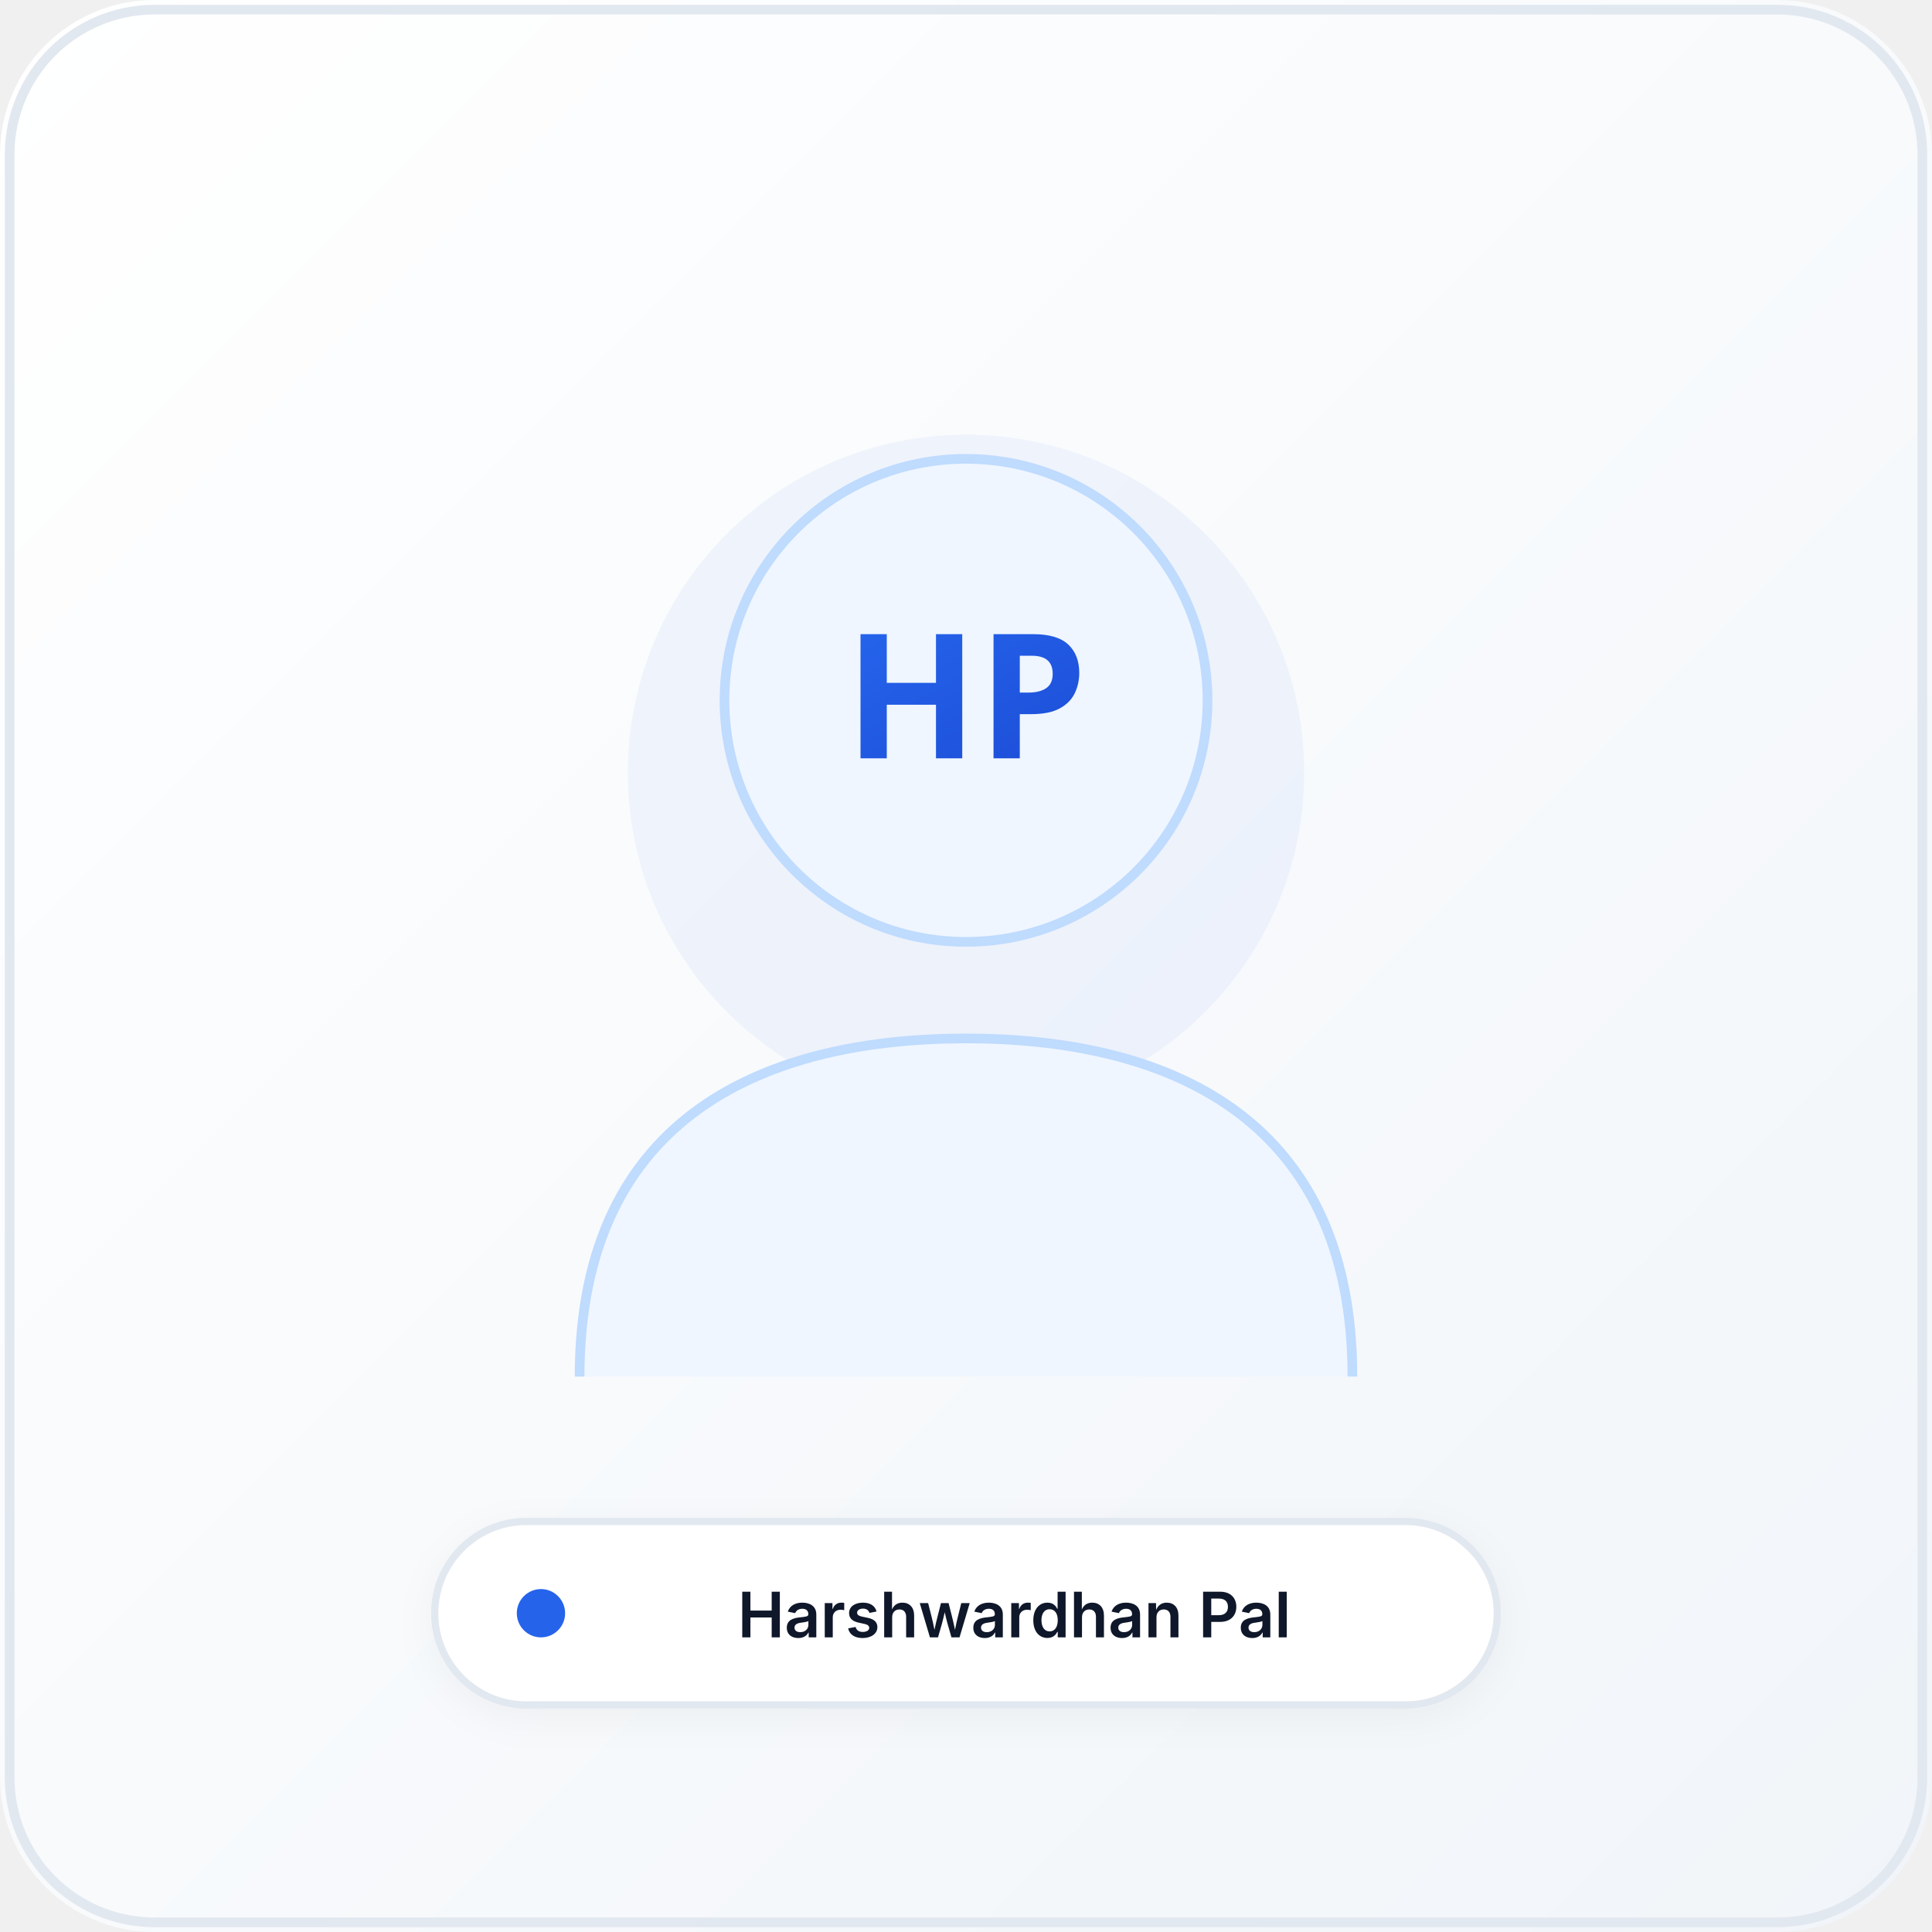
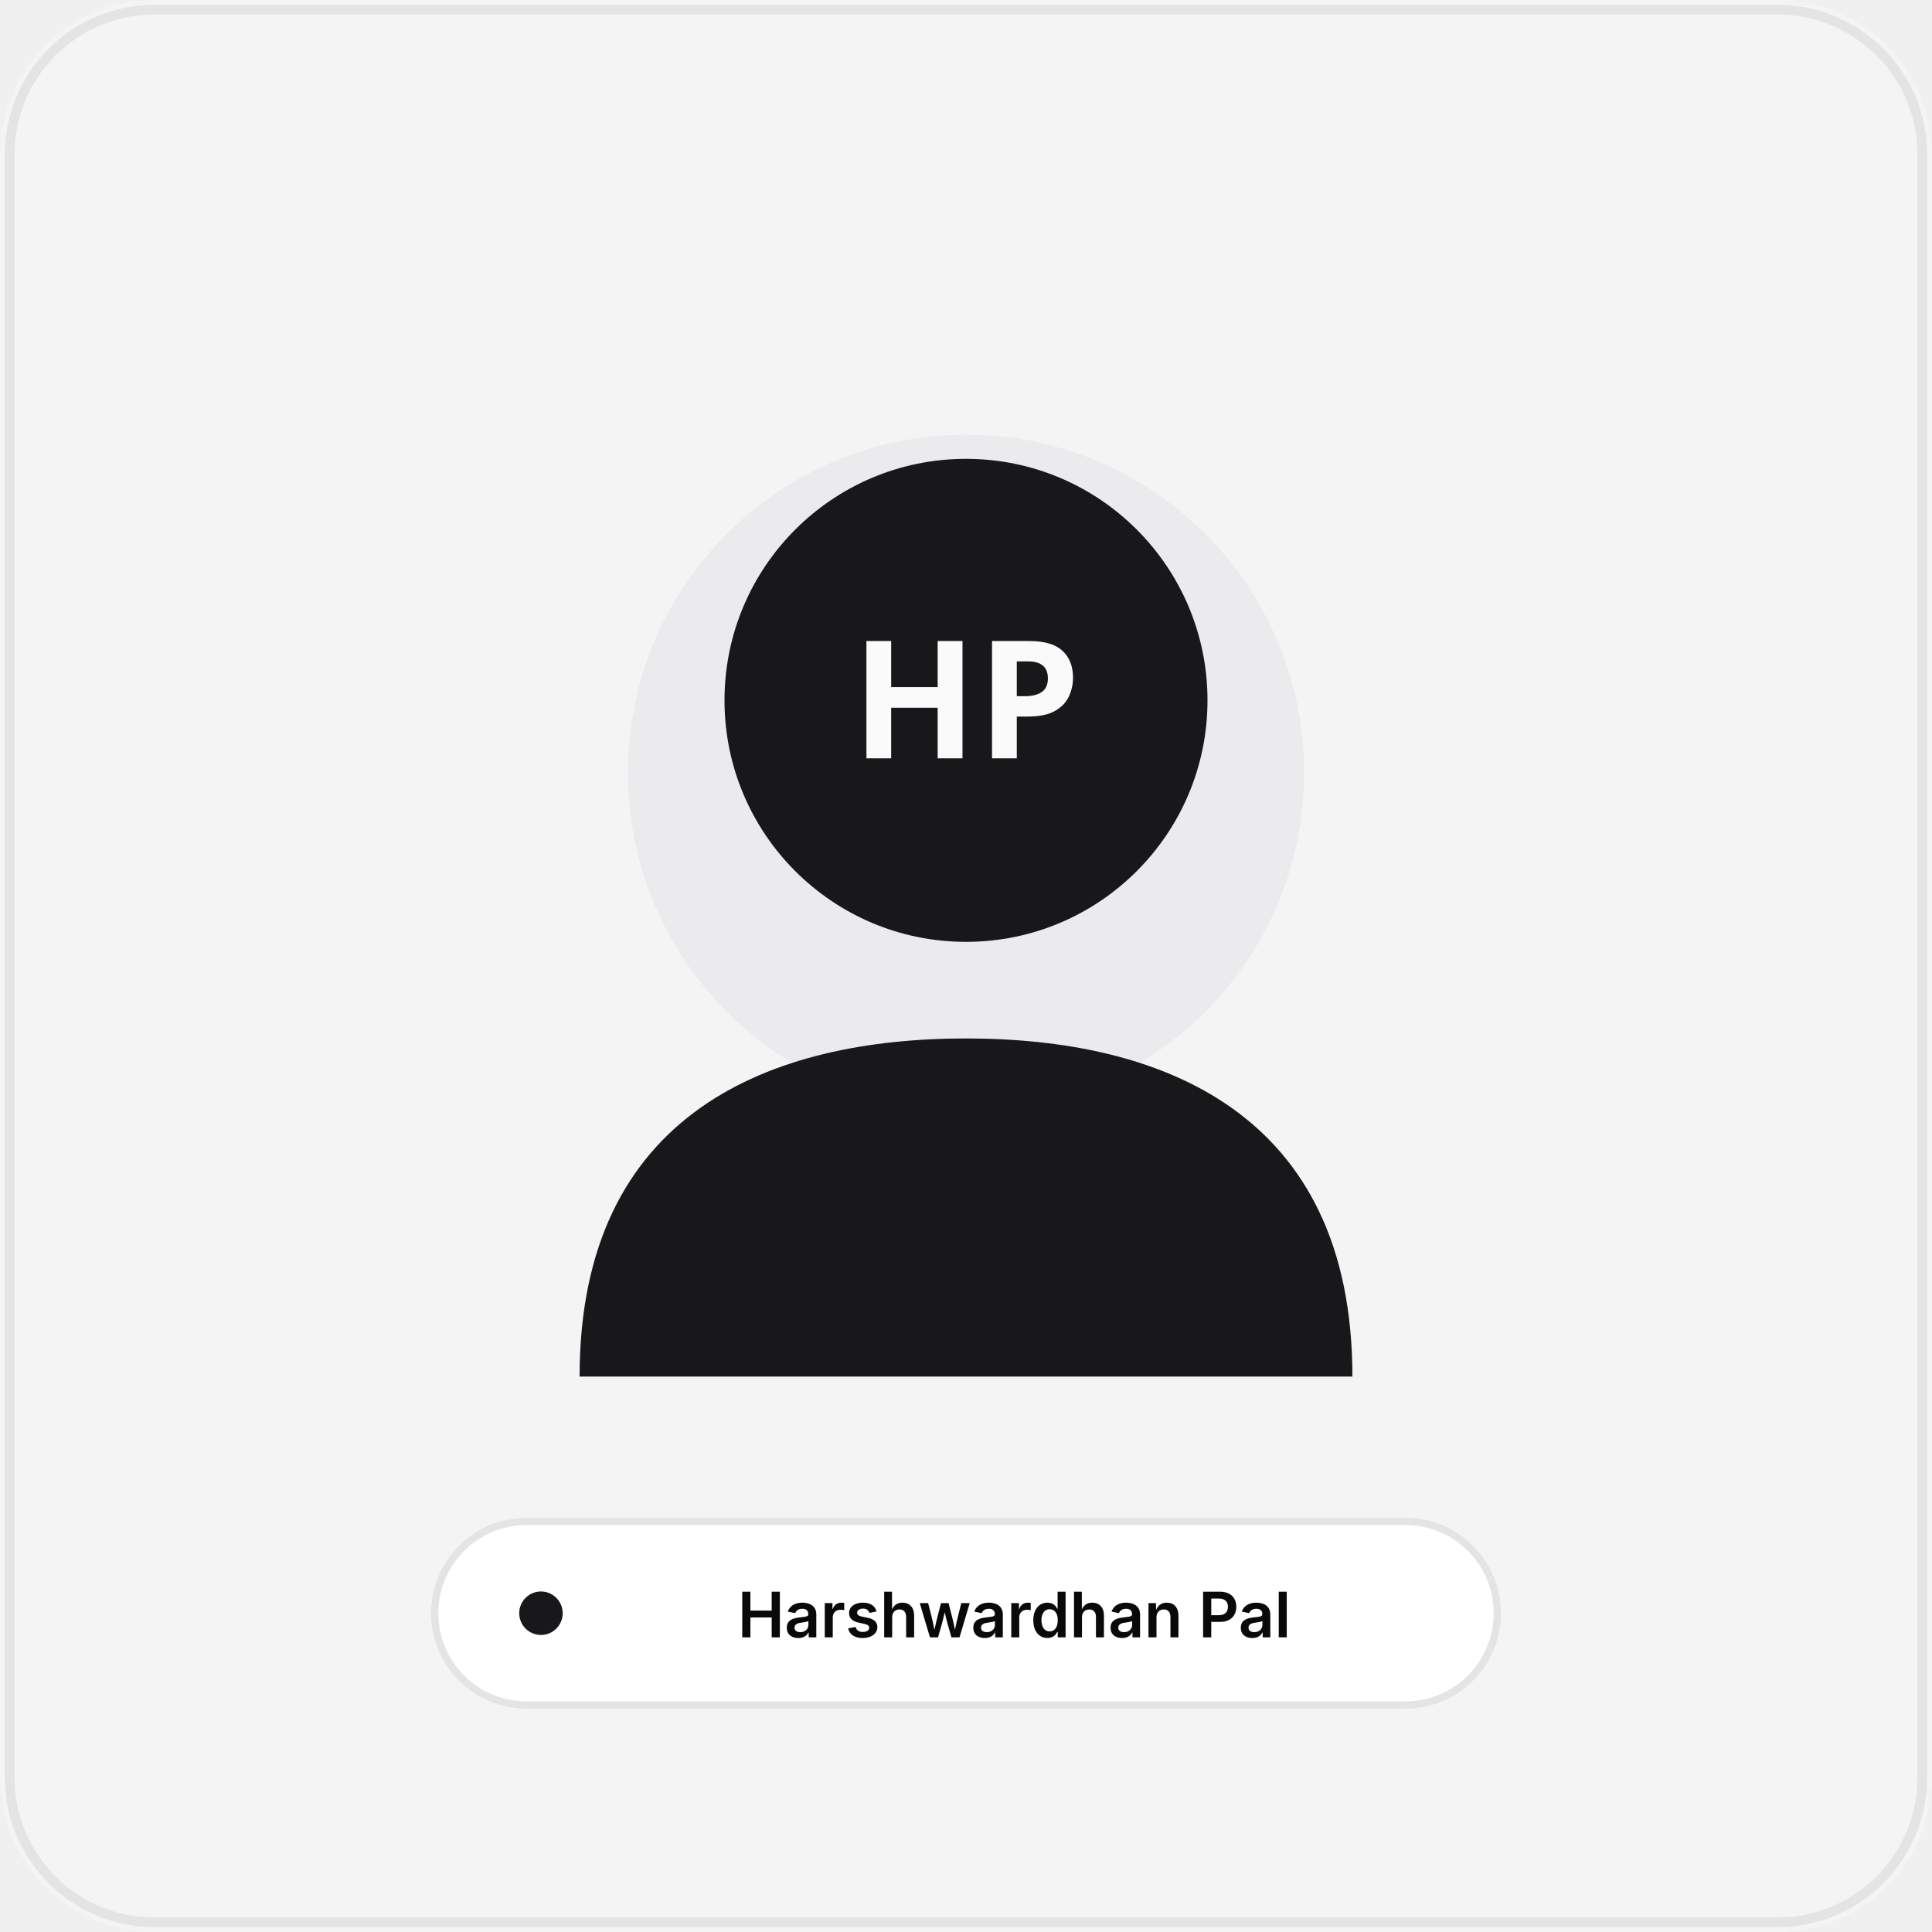
<svg xmlns="http://www.w3.org/2000/svg" viewBox="0 0 400 400" width="400" height="400">
-   <defs>
-     <linearGradient id="avatarBg" x1="0%" y1="0%" x2="100%" y2="100%">
-       <stop offset="0%" stop-color="#FFFFFF" />
-       <stop offset="100%" stop-color="#F1F5F9" />
-     </linearGradient>
-     <linearGradient id="blueGrad" x1="0%" y1="0%" x2="100%" y2="100%">
-       <stop offset="0%" stop-color="#2563EB" />
-       <stop offset="100%" stop-color="#1D4ED8" />
-     </linearGradient>
-   </defs>
-   <rect width="400" height="400" rx="32" fill="url(#avatarBg)" />
-   <rect x="2" y="2" width="396" height="396" rx="30" fill="none" stroke="#E2E8F0" stroke-width="2" />
-   <circle cx="200" cy="160" r="70" fill="rgba(37, 99, 235, 0.05)" />
-   <circle cx="200" cy="145" r="50" fill="#EFF6FF" stroke="#BFDBFE" stroke-width="2" />
-   <path d="M 120 285 C 120 230, 160 215, 200 215 C 240 215, 280 230, 280 285" fill="#EFF6FF" stroke="#BFDBFE" stroke-width="2" />
-   <text x="200" y="157" font-family="'Sora', sans-serif" font-size="36" font-weight="800" fill="url(#blueGrad)" text-anchor="middle">HP</text>
-   <rect x="90" y="315" width="220" height="38" rx="19" fill="#FFFFFF" stroke="#E2E8F0" stroke-width="1.5" filter="drop-shadow(0 2px 4px rgba(0,0,0,0.04))" />
-   <circle cx="112" cy="334" r="5" fill="#2563EB" />
-   <text x="210" y="339" font-family="'Inter', sans-serif" font-size="13" font-weight="600" fill="#0F172A" text-anchor="middle">Harshwardhan Pal</text>
+   <rect width="400" height="400" rx="32" fill="#F4F4F5" />
+   <rect x="2" y="2" width="396" height="396" rx="30" fill="none" stroke="#E4E4E7" stroke-width="2" />
+   <circle cx="200" cy="160" r="70" fill="#E4E4E7" opacity="0.6" />
+   <circle cx="200" cy="145" r="50" fill="#18181B" />
+   <path d="M 120 285 C 120 230, 160 215, 200 215 C 240 215, 280 230, 280 285" fill="#18181B" />
+   <text x="200" y="157" font-family="'Sora', sans-serif" font-size="34" font-weight="800" fill="#FAFAFA" text-anchor="middle">HP</text>
+   <rect x="90" y="315" width="220" height="38" rx="19" fill="#FFFFFF" stroke="#E4E4E7" stroke-width="1.5" />
+   <circle cx="112" cy="334" r="4.5" fill="#18181B" />
+   <text x="210" y="339" font-family="'Inter', sans-serif" font-size="13" font-weight="600" fill="#09090B" text-anchor="middle">Harshwardhan Pal</text>
</svg>
